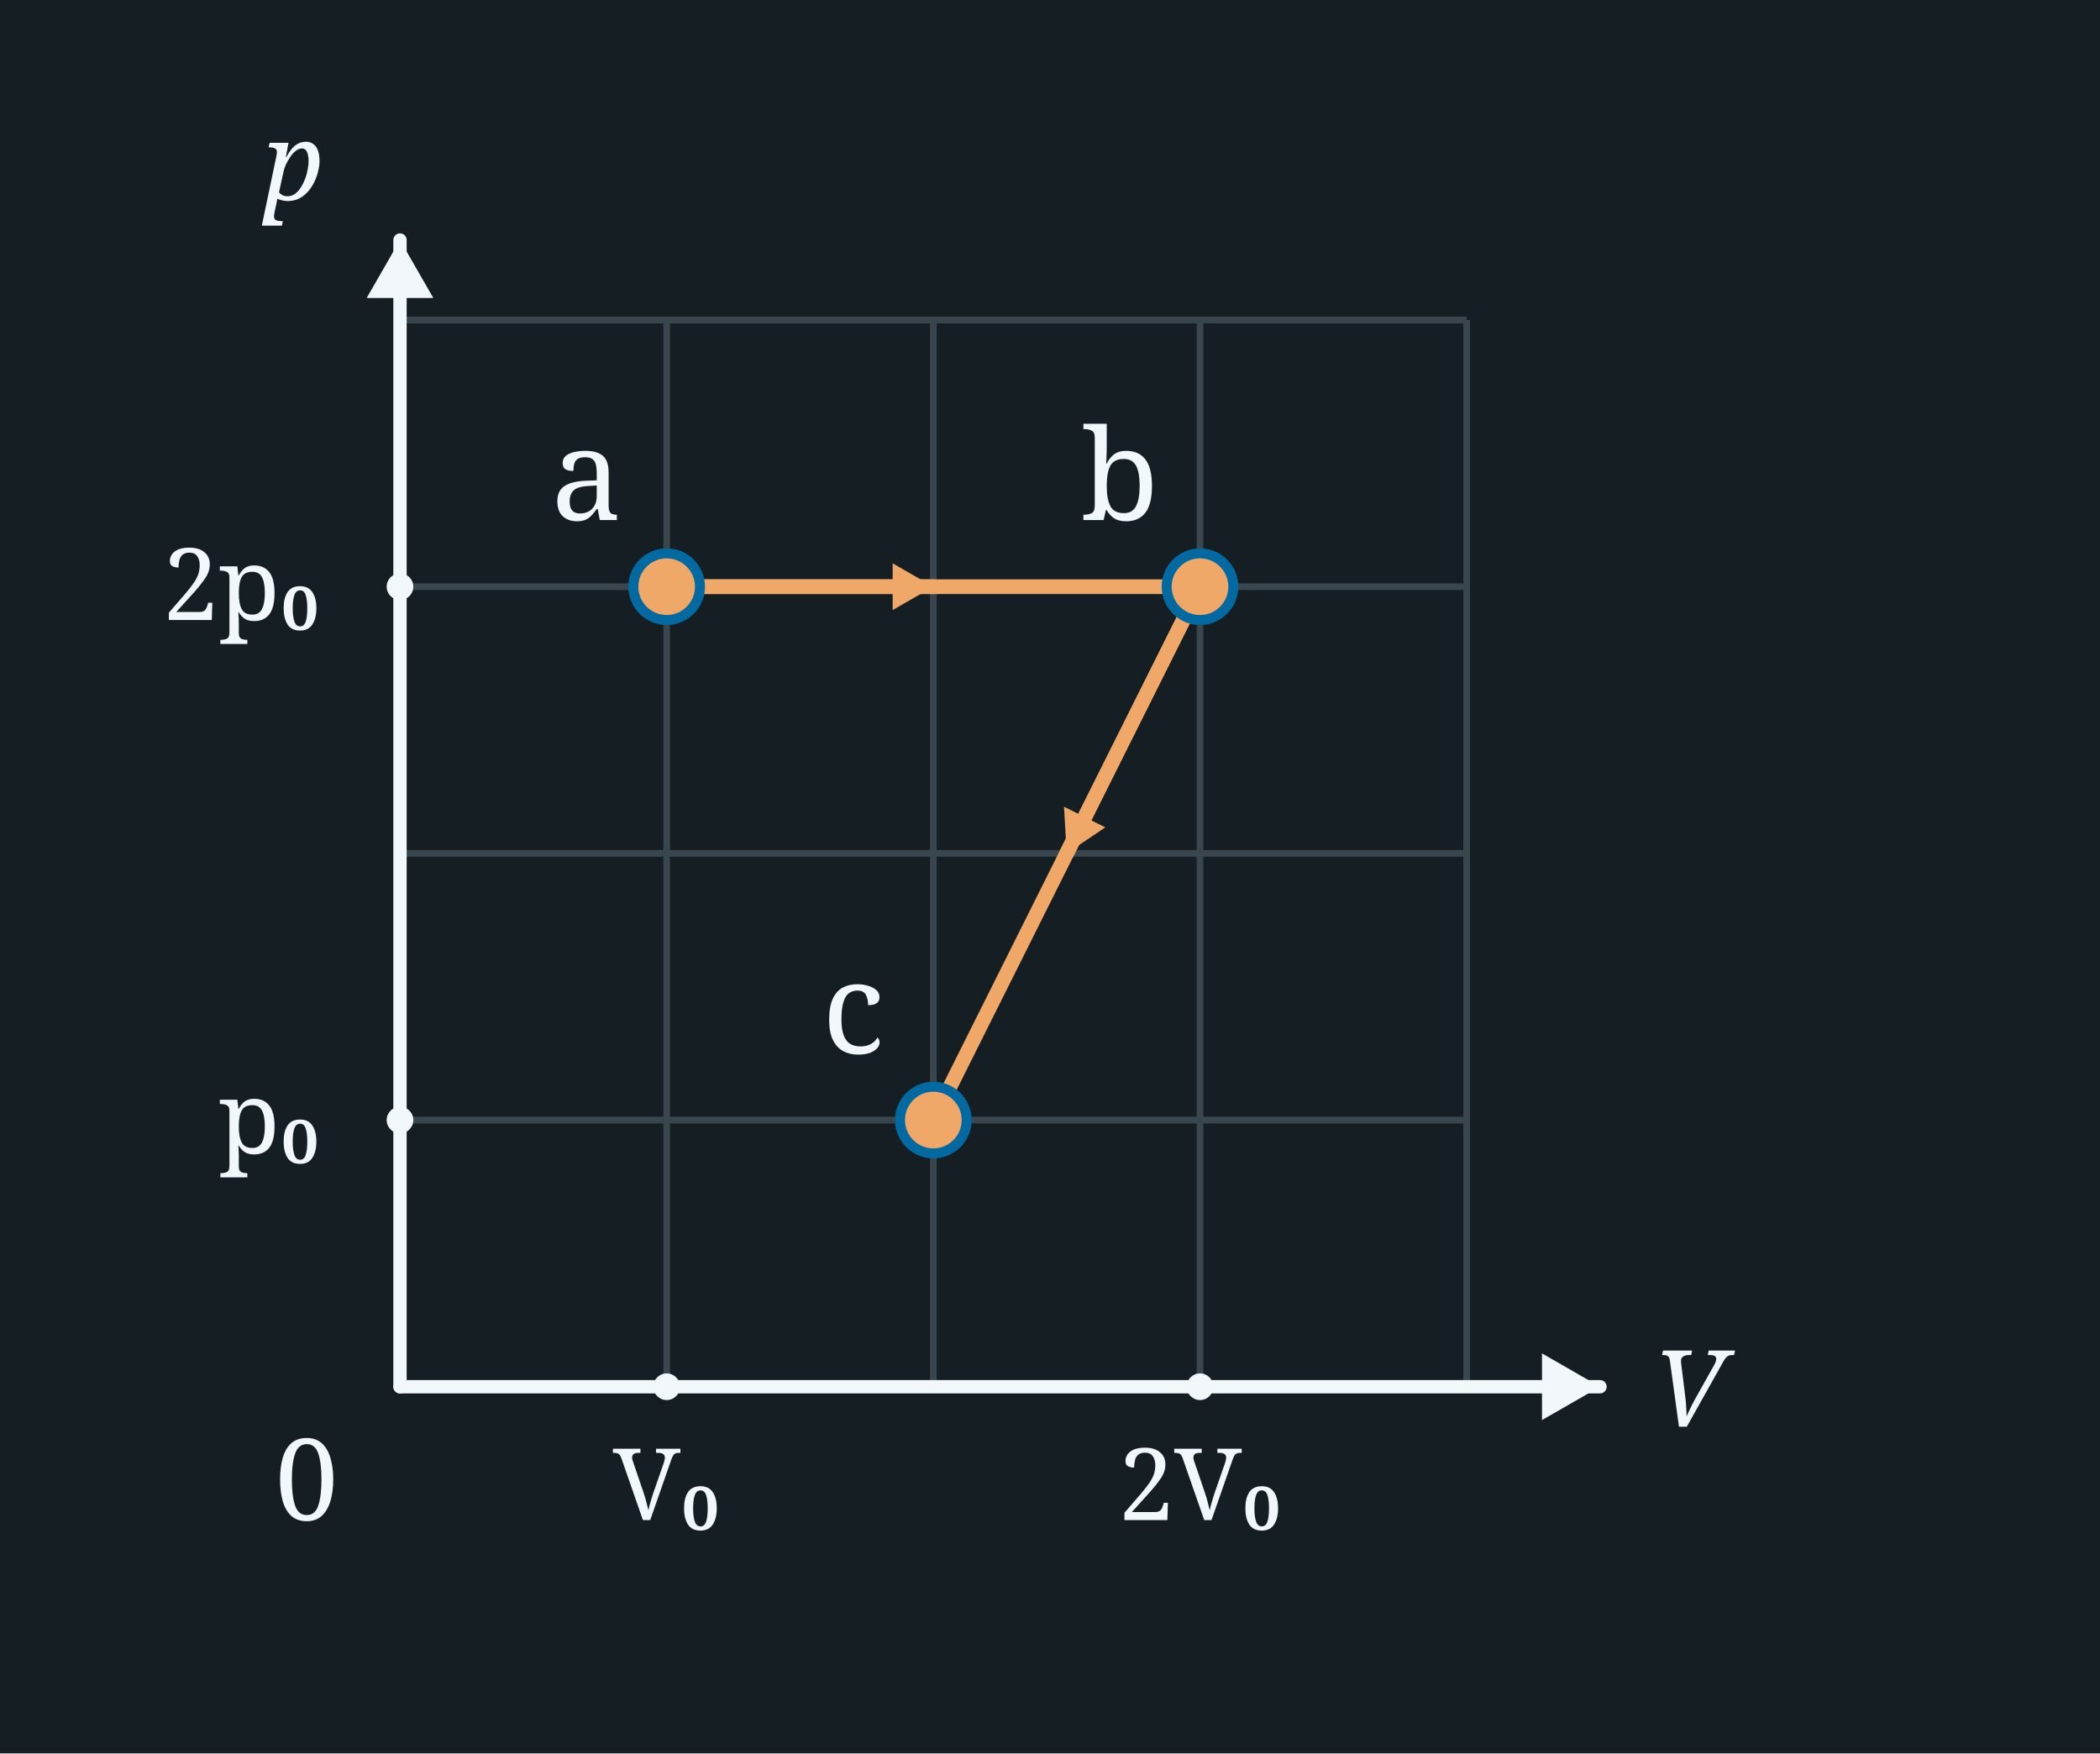
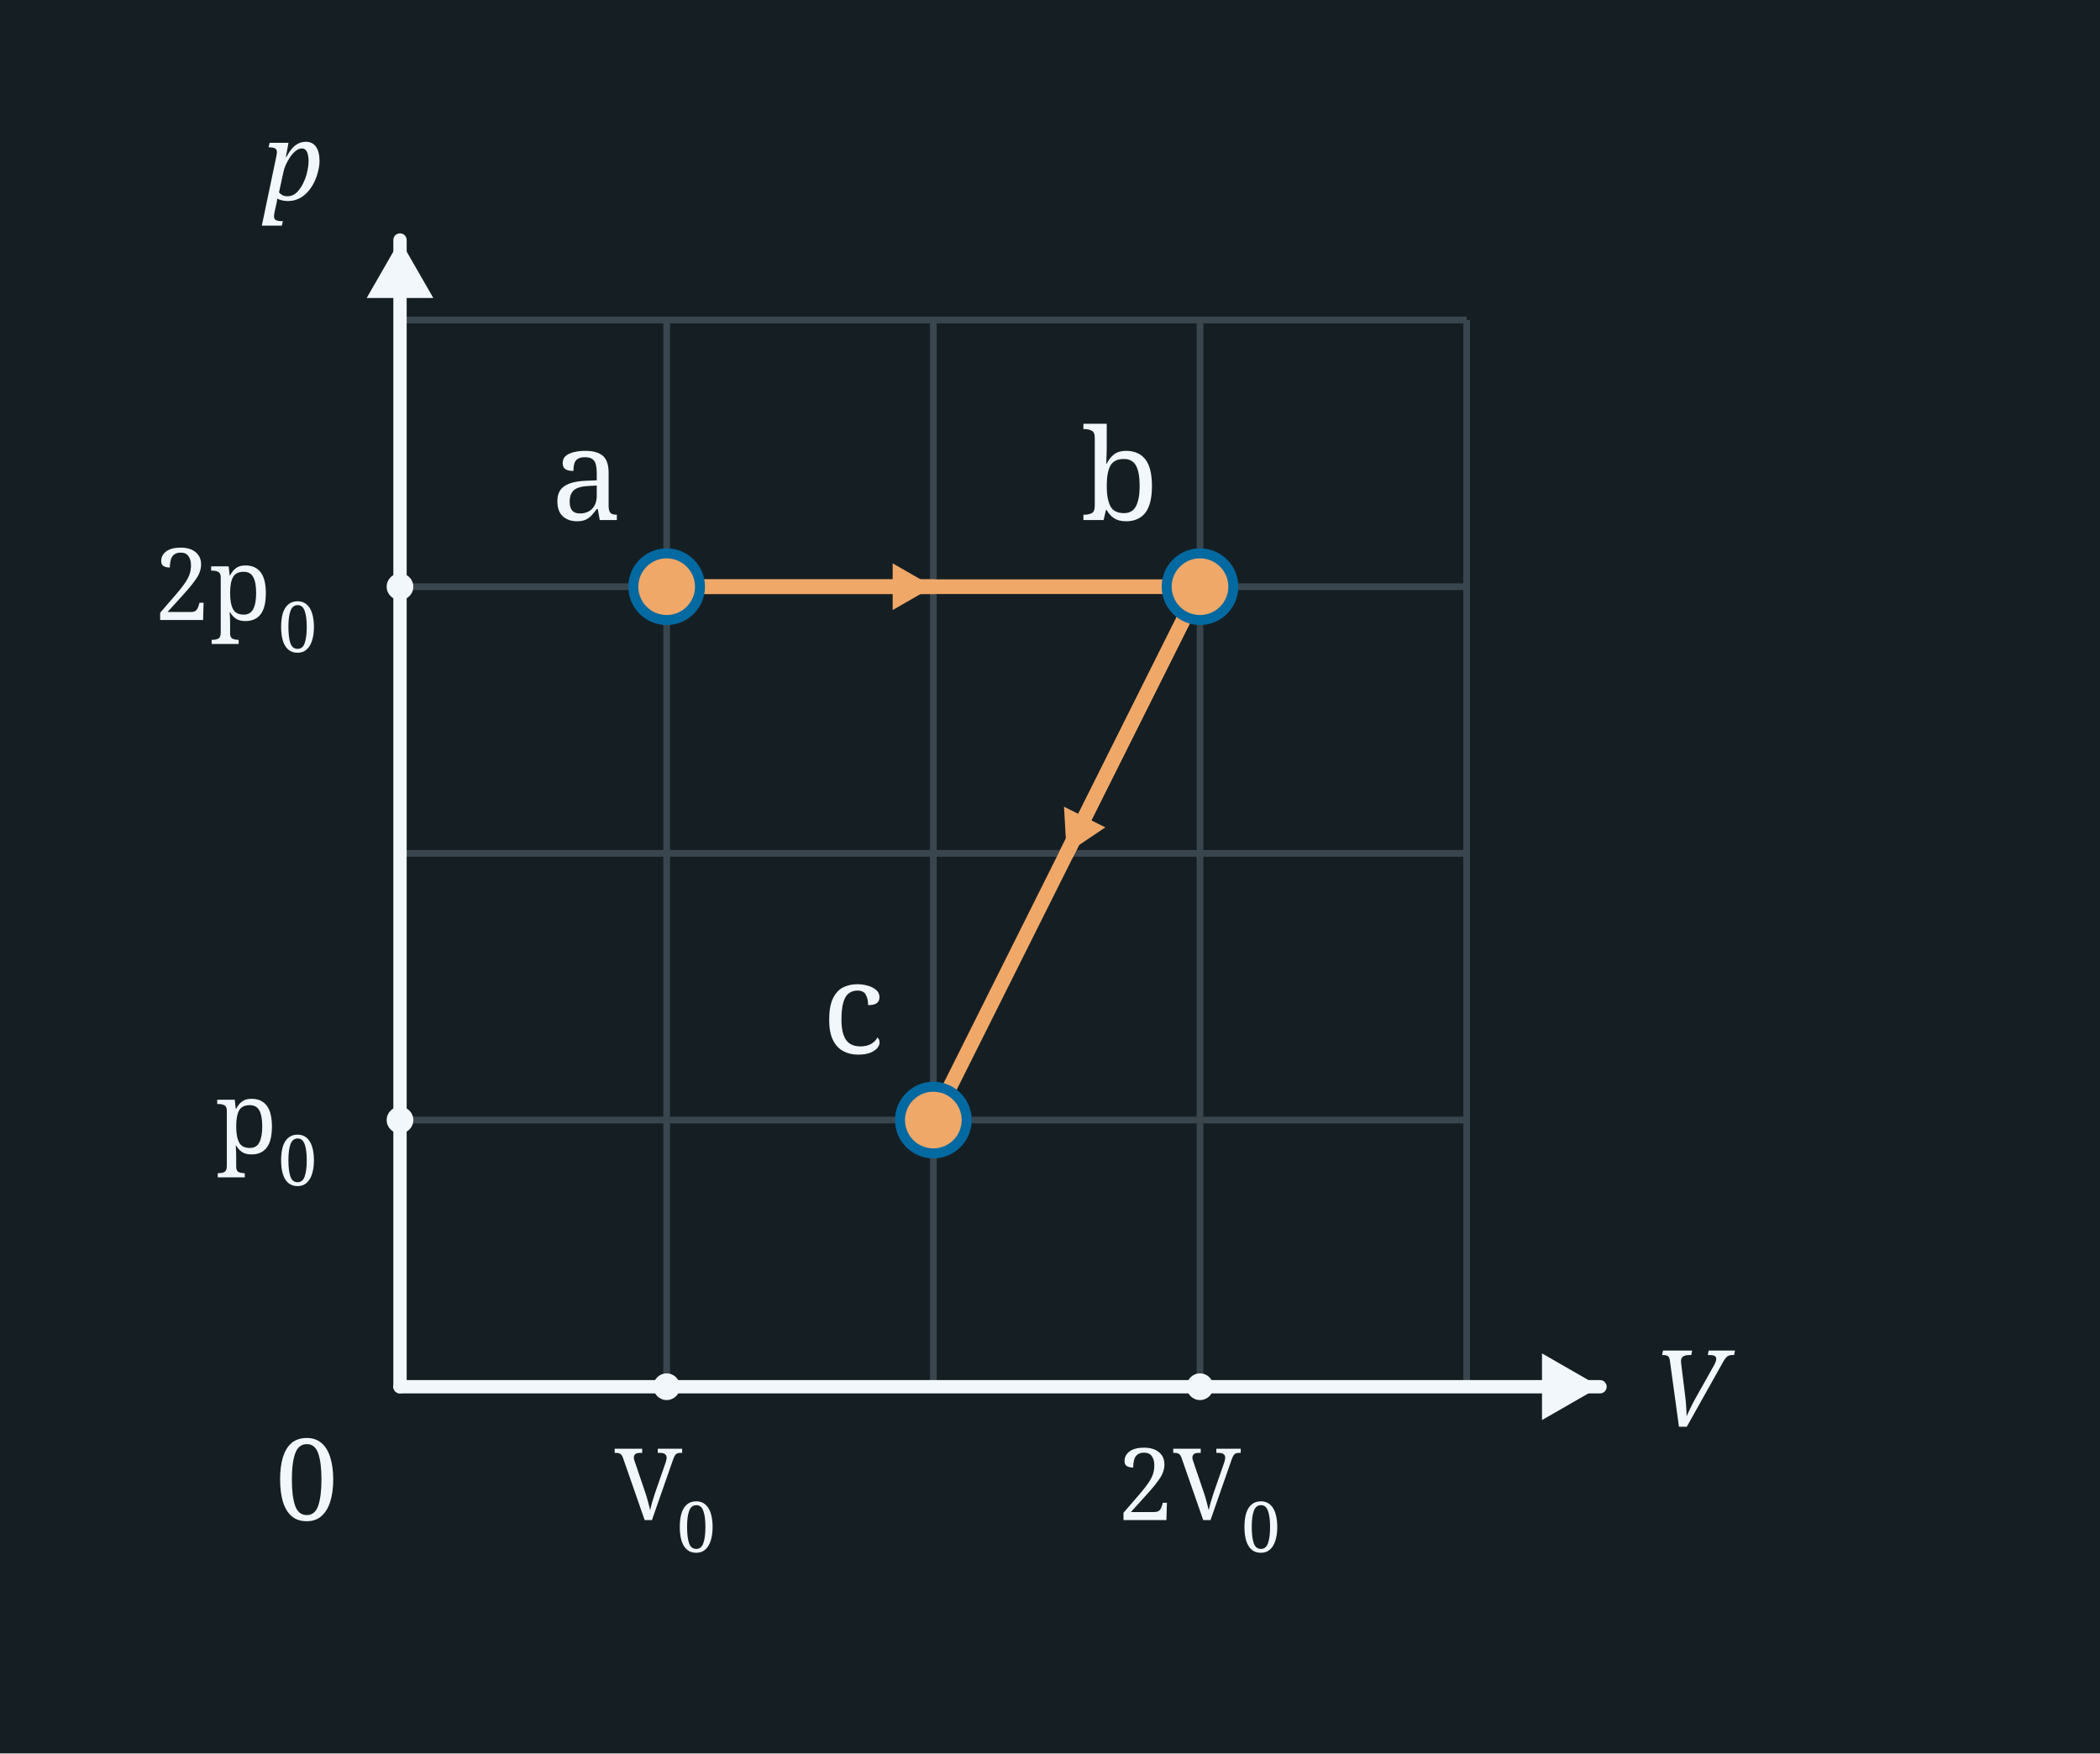
<svg xmlns="http://www.w3.org/2000/svg" width="315" height="263" viewBox="0 0 315 263">
  <rect x="0" y="0" width="315" height="263" fill="#151F23" />
  <line x1="60" y1="48" x2="60" y2="208" stroke="#3A464E" stroke-width="1" />
  <line x1="100" y1="48" x2="100" y2="208" stroke="#3A464E" stroke-width="1" />
  <line x1="140" y1="48" x2="140" y2="208" stroke="#3A464E" stroke-width="1" />
  <line x1="180" y1="48" x2="180" y2="208" stroke="#3A464E" stroke-width="1" />
  <line x1="220" y1="48" x2="220" y2="208" stroke="#3A464E" stroke-width="1" />
  <line x1="60" y1="48" x2="220" y2="48" stroke="#3A464E" stroke-width="1" />
  <line x1="60" y1="88" x2="220" y2="88" stroke="#3A464E" stroke-width="1" />
  <line x1="60" y1="128" x2="220" y2="128" stroke="#3A464E" stroke-width="1" />
  <line x1="60" y1="168" x2="220" y2="168" stroke="#3A464E" stroke-width="1" />
  <line x1="60" y1="208" x2="220" y2="208" stroke="#3A464E" stroke-width="1" />
  <line x1="60.0" y1="208.0" x2="60.0" y2="36.0" stroke="#F2F7FB" stroke-width="2" stroke-linecap="round" />
  <polygon points="60.0,36.0 65.0,44.7 55.0,44.7" fill="#F2F7FB" />
  <line x1="60.0" y1="208.0" x2="240.0" y2="208.0" stroke="#F2F7FB" stroke-width="2" stroke-linecap="round" />
  <polygon points="240.0,208.0 231.3,213.0 231.3,203.0" fill="#F2F7FB" />
  <text x="46.0" y="228.0" font-family="Georgia, serif" font-weight="normal" font-size="17" fill="#F2F7FB" text-anchor="middle">0</text>
  <text x="44.0" y="30.0" font-family="Georgia, serif" font-style="italic" font-weight="normal" font-size="16" fill="#F2F7FB" text-anchor="middle">p</text>
  <text x="248.0" y="214.0" font-family="Georgia, serif" font-style="italic" font-weight="normal" font-size="16" fill="#F2F7FB" text-anchor="start">V</text>
  <circle cx="100" cy="208" r="2" fill="#F2F7FB" />
-   <text x="100.0" y="228.0" font-family="Georgia, serif" font-weight="normal" font-size="15" fill="#F2F7FB" text-anchor="middle">V₀</text>
+   <text x="92.2" y="228.0" font-family="Georgia, serif" font-size="15" fill="#F2F7FB" text-anchor="start">V</text>
+   <text x="101.5" y="232.8" font-family="Georgia, serif" font-size="10.5" fill="#F2F7FB" text-anchor="start">0</text>
  <circle cx="180" cy="208" r="2" fill="#F2F7FB" />
-   <text x="180.0" y="228.0" font-family="Georgia, serif" font-weight="normal" font-size="15" fill="#F2F7FB" text-anchor="middle">2V₀</text>
+   <text x="167.6" y="228.0" font-family="Georgia, serif" font-size="15" fill="#F2F7FB" text-anchor="start">2V</text>
+   <text x="186.2" y="232.8" font-family="Georgia, serif" font-size="10.5" fill="#F2F7FB" text-anchor="start">0</text>
  <circle cx="60" cy="168" r="2" fill="#F2F7FB" />
-   <text x="48.0" y="173.0" font-family="Georgia, serif" font-weight="normal" font-size="15" fill="#F2F7FB" text-anchor="end">p₀</text>
+   <text x="32.4" y="173.0" font-family="Georgia, serif" font-size="15" fill="#F2F7FB" text-anchor="start">p</text>
+   <text x="41.7" y="177.8" font-family="Georgia, serif" font-size="10.5" fill="#F2F7FB" text-anchor="start">0</text>
  <circle cx="60" cy="88" r="2" fill="#F2F7FB" />
-   <text x="48.0" y="93.0" font-family="Georgia, serif" font-weight="normal" font-size="15" fill="#F2F7FB" text-anchor="end">2p₀</text>
+   <text x="23.1" y="93.0" font-family="Georgia, serif" font-size="15" fill="#F2F7FB" text-anchor="start">2p</text>
+   <text x="41.7" y="97.8" font-family="Georgia, serif" font-size="10.5" fill="#F2F7FB" text-anchor="start">0</text>
  <line x1="100" y1="88" x2="180" y2="88" stroke="#f0a868" stroke-width="2.2" />
  <line x1="100.0" y1="88.0" x2="140.0" y2="88.0" stroke="#f0a868" stroke-width="2.2" stroke-linecap="round" />
  <polygon points="140.0,88.0 133.9,91.5 133.9,84.5" fill="#f0a868" />
  <line x1="180" y1="88" x2="140" y2="168" stroke="#f0a868" stroke-width="2.2" />
  <line x1="180.0" y1="88.0" x2="160.0" y2="128.0" stroke="#f0a868" stroke-width="2.2" stroke-linecap="round" />
  <polygon points="160.0,128.0 159.6,121.0 165.8,124.1" fill="#f0a868" />
  <circle cx="100.0" cy="88.0" r="5" fill="#f0a868" stroke="#0369a1" stroke-width="1.5" />
  <text x="88.0" y="78.0" font-family="Georgia, serif" font-weight="normal" font-size="19" fill="#F2F7FB" text-anchor="middle">a</text>
  <circle cx="180.0" cy="88.0" r="5" fill="#f0a868" stroke="#0369a1" stroke-width="1.5" />
  <text x="168.0" y="78.0" font-family="Georgia, serif" font-weight="normal" font-size="19" fill="#F2F7FB" text-anchor="middle">b</text>
  <circle cx="140.0" cy="168.0" r="5" fill="#f0a868" stroke="#0369a1" stroke-width="1.5" />
  <text x="128.0" y="158.0" font-family="Georgia, serif" font-weight="normal" font-size="19" fill="#F2F7FB" text-anchor="middle">c</text>
</svg>
